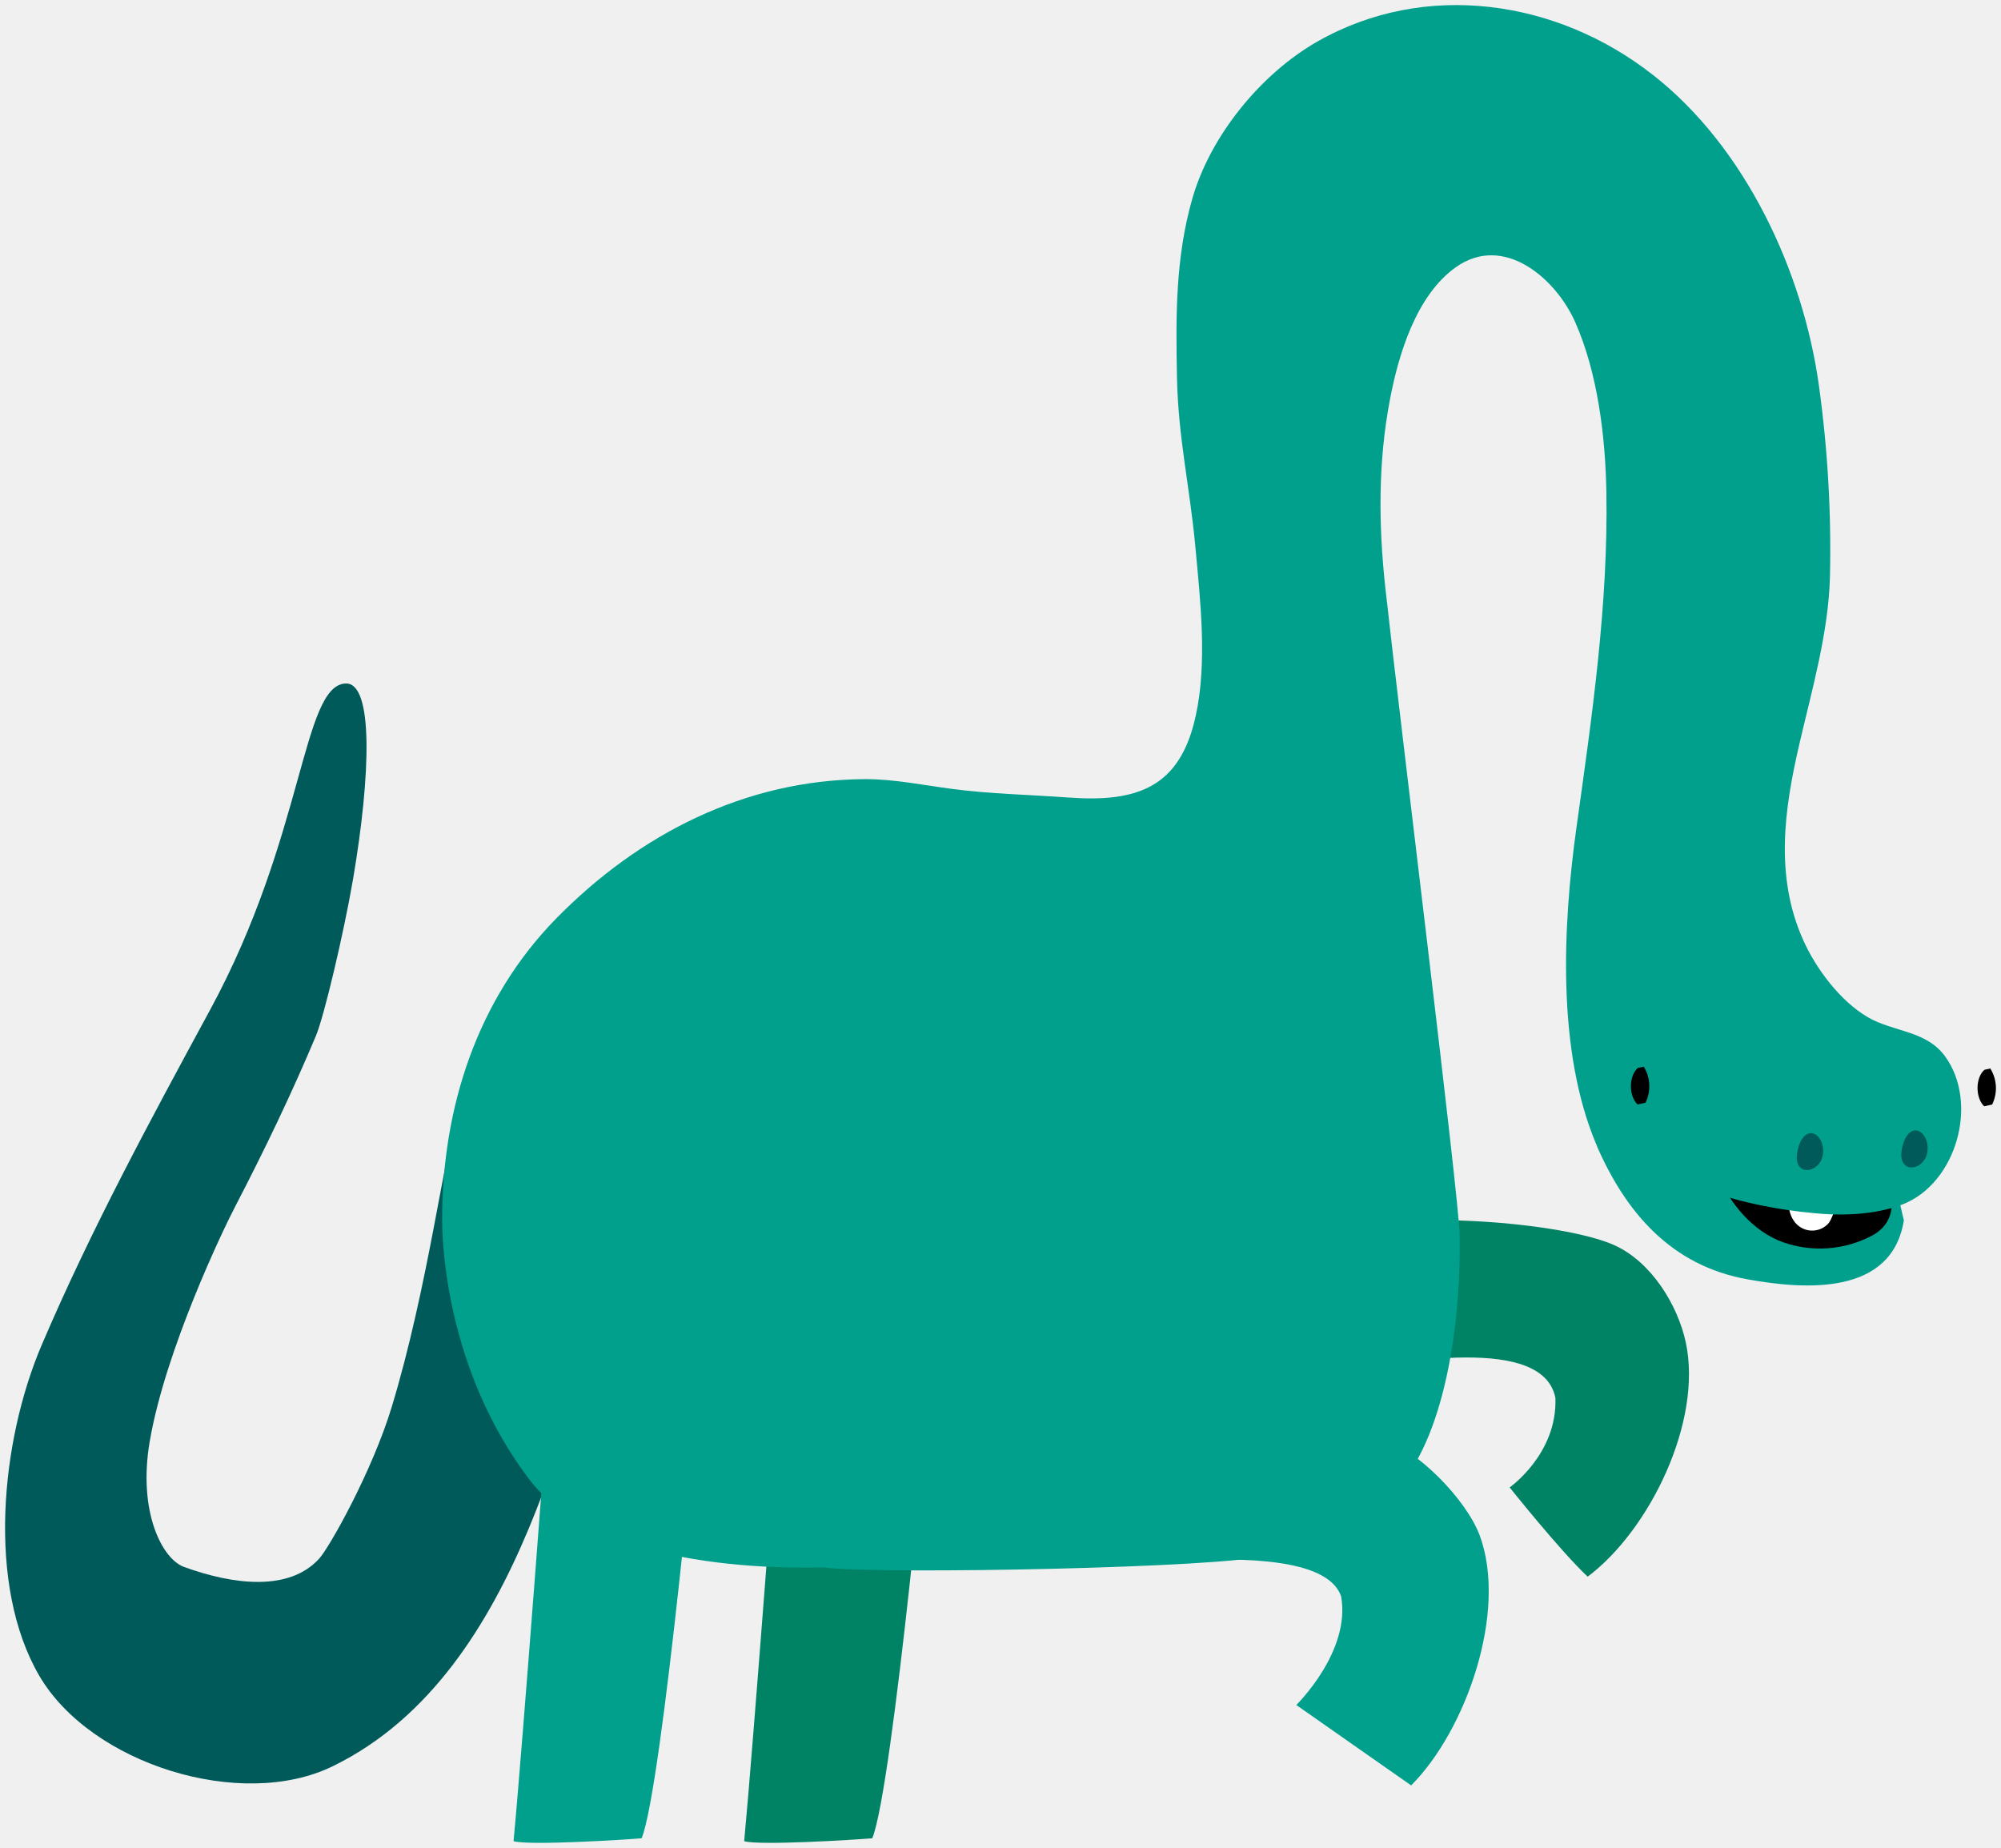
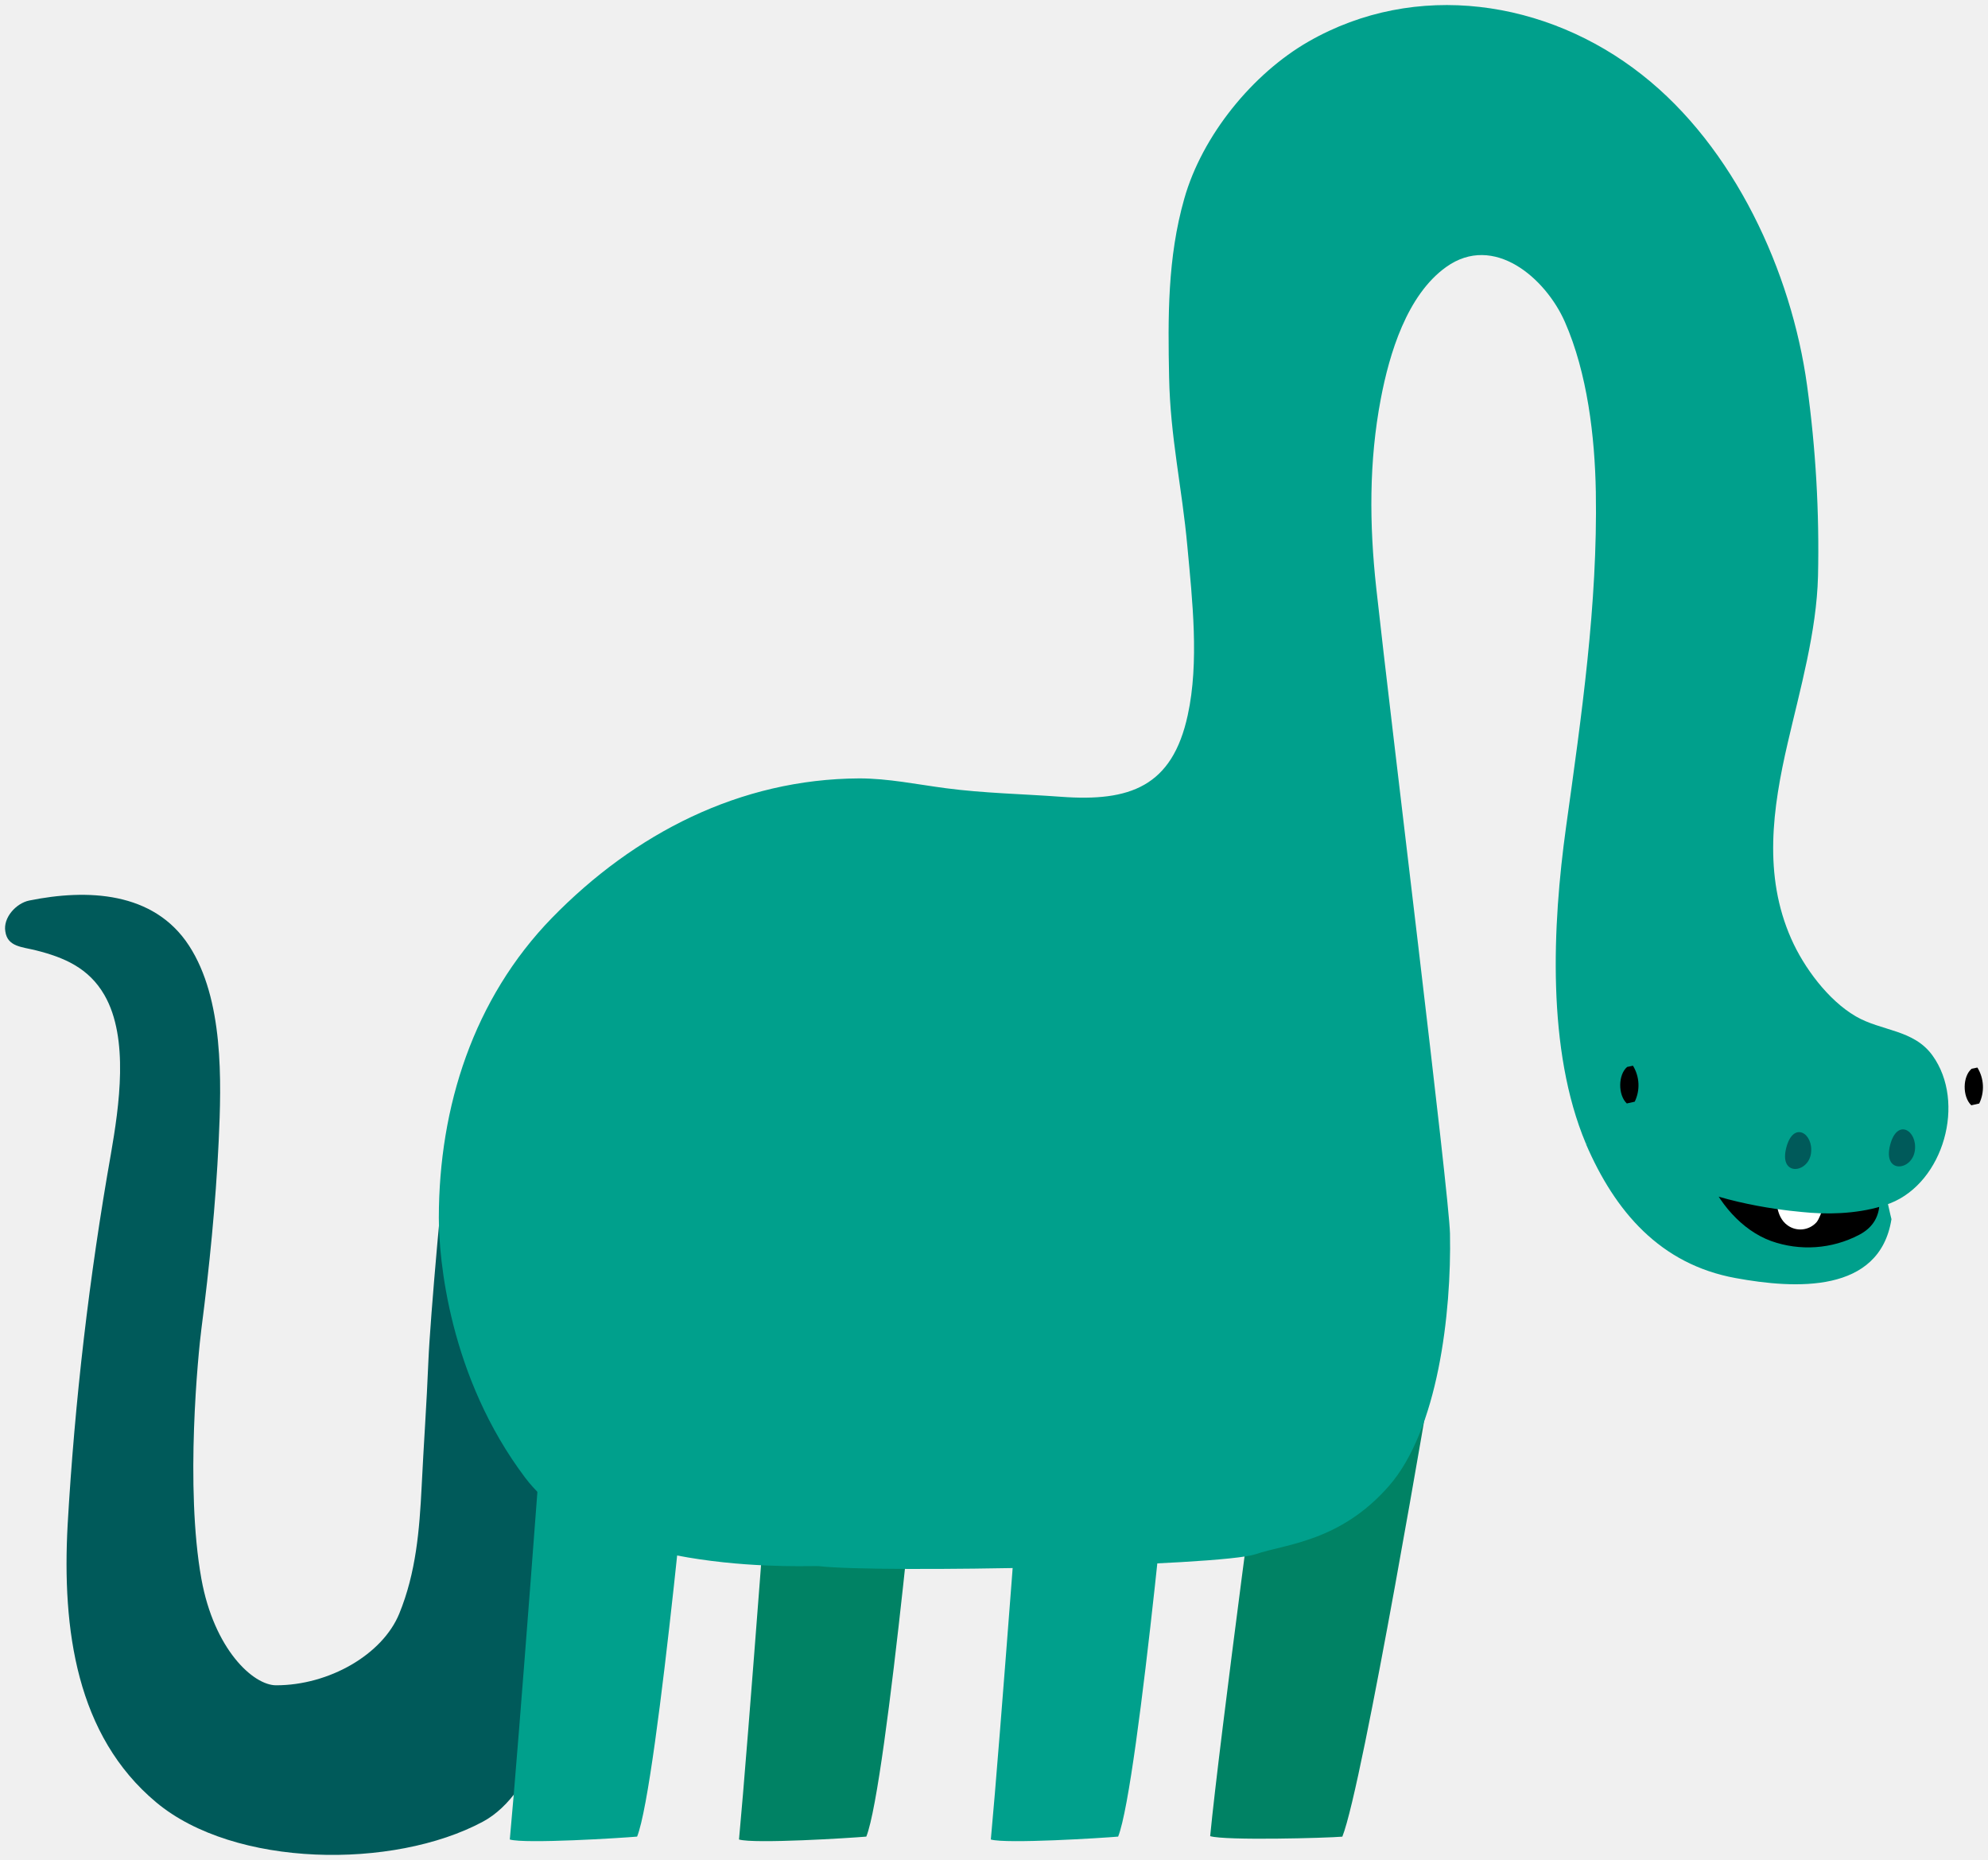
- <svg xmlns="http://www.w3.org/2000/svg" width="197.316" height="182.233" viewBox="0.663 -0.068 197.316 182.233" version="1.1" xml:space="preserve">
+ <svg xmlns="http://www.w3.org/2000/svg" width="196.763" height="184.088" viewBox="-0.283 -0.067 196.763 184.088" version="1.1" xml:space="preserve">
  <g>
    <g id="Page-1" stroke="none" fill-rule="evenodd">
-       <g id="dinosaur1-d-[animals,dinosaur,alex-eben-meyer,sauropod]">
-         <g id="ID0.08085869019851089">
+       <g id="dinosaur1-a-[animals,dinosaur,alex-eben-meyer,sauropod]">
+         <g id="ID0.9878866821527481">
          <g id="dinosaurs">
-             <g id="brontosaurus-d">
-               <g id="scratch_dinos03d">
-                 <path d="M 166.892 132.29 C 166.095 128.625 163.498 124.35 159.804 122.705 C 154.791 120.485 139.021 119.115 130.474 121.495 L 130.885 135.45 C 139.407 134.095 152.811 131.63 154.039 137.785 C 154.25 143.31 149.528 146.615 149.528 146.615 C 149.528 146.615 154.576 152.945 157.222 155.415 C 163.353 150.815 168.576 140.08 166.892 132.29 Z " id="Shape" fill="#008264" stroke-width="1" />
-                 <path d="M 77.555 137 C 77.555 137 74.913 172.385 74.046 181.5 C 75.55 181.95 85.154 181.35 86.678 181.215 C 88.738 176.095 92.433 135.6 92.433 135.6 L 77.555 137 Z " id="Shape" fill="#008264" stroke-width="1" />
-                 <path d="M 34.716 67.335 C 37.518 67.17 37.223 76.39 35.473 86.65 C 34.546 92.045 32.621 100.15 31.819 102.075 C 29.403 107.82 26.741 113.355 23.869 118.885 C 22.756 121 16.976 133 15.427 142.08 C 14.239 149.035 16.666 153.68 18.806 154.455 C 23.743 156.245 29.182 156.875 32.13 153.645 C 33.157 152.52 37.358 145.035 39.283 138.705 C 42.842 127 44.511 113.465 45.534 111 C 47.108 107.17 57.138 120.885 61.123 127.305 C 56.472 136.58 52.827 164.685 33.463 174.115 C 24.44 178.52 9.623 173.9 4.535 165.185 C -0.658 156.28 0.725 142.05 4.78 132.555 C 9.628 121.21 15.457 110.445 21.362 99.555 C 30.691 82.385 30.44 67.585 34.716 67.335 Z " id="Shape" fill="#005A5A" stroke-width="1" />
+             <g id="brontosaurus-a">
+               <g id="scratch_dinos03a">
+                 <path d="M 125.09 137.373 C 125.09 137.373 120.365 172.524 119.495 181.664 C 120.995 182.12 131.055 181.849 132.575 181.714 C 134.625 176.585 141.495 135.759 141.495 135.759 L 125.09 137.373 Z " id="Shape" fill="#008264" stroke-width="1" />
+                 <path d="M 76.36 137.373 C 76.36 137.373 73.725 172.855 72.86 181.995 C 74.36 182.446 83.94 181.844 85.46 181.709 C 87.515 176.575 91.2 135.969 91.2 135.969 L 76.36 137.373 Z " id="Shape" fill="#008264" stroke-width="1" />
+                 <path d="M 2.61 89.062 C 8.315 87.904 14.93 88.14 18.43 93.534 C 21.86 98.814 21.645 106.895 21.36 112.912 C 21.06 119.149 20.45 125.27 19.65 131.462 C 19.34 133.844 18.015 147.125 19.65 156.204 C 20.91 163.168 24.77 166.733 27.045 166.733 C 32.285 166.733 37.575 163.695 39.235 159.639 C 40.895 155.583 41.235 151.361 41.45 147.06 C 41.65 142.918 41.95 138.817 42.115 134.681 C 42.28 130.545 43.59 115.845 44.15 111.729 C 44.275 115.704 53.625 127.271 59.56 131.969 C 58.365 142.297 58.17 174.529 47.495 180.24 C 38.64 184.978 22.925 184.792 15.18 178.32 C 7.265 171.707 5.855 161.208 6.41 150.875 C 7.118 138.546 8.55 126.27 10.7 114.11 C 11.5 109.467 12.515 102.694 10.055 98.422 C 8.505 95.73 6.055 94.687 3.245 93.985 C 1.87 93.644 0.46 93.634 0.245 92.125 C 0.005 90.747 1.325 89.323 2.61 89.062 Z " id="Shape" fill="#005A5A" stroke-width="1" />
                <g id="Group-2">
-                   <path d="M 187.735 117.5 C 187.84 117.755 188.351 120.145 188.401 120.27 C 187.223 127.645 178.827 127.16 172.937 126.085 C 165.453 124.725 160.977 119.53 158.074 112.825 L 187.735 117.5 Z " id="Shape" fill="#00A08C" stroke-width="1" />
-                   <path d="M 187.033 116.57 C 186.943 117.185 188.206 120.25 185.198 121.815 C 182.497 123.224 179.328 123.445 176.456 122.425 C 173.534 121.365 171.173 118.605 170.015 115.64 L 187.033 116.57 Z " id="Shape" fill="#000000" stroke-width="1" />
-                   <path d="M 181.975 117.875 C 181.975 117.875 181.474 119.95 180.973 120.565 C 180.238 121.389 178.999 121.527 178.1 120.885 C 176.807 119.98 177.012 117.96 177.012 117.96 L 181.975 117.875 Z " id="Shape" fill="#FFFFFF" stroke-width="1" />
+                   <path d="M 186.26 117.82 C 186.365 118.076 186.875 120.472 186.925 120.598 C 185.75 127.993 177.375 127.506 171.5 126.429 C 164.035 125.065 159.57 119.856 156.675 113.132 L 186.26 117.82 Z " id="Shape" fill="#00A08C" stroke-width="1" />
+                   <path d="M 185.56 116.888 C 185.47 117.504 186.73 120.578 183.73 122.147 C 181.035 123.56 177.875 123.782 175.01 122.759 C 172.095 121.696 169.74 118.928 168.585 115.955 L 185.56 116.888 Z " id="Shape" fill="#000000" stroke-width="1" />
+                   <path d="M 180.515 118.196 C 180.515 118.196 180.015 120.277 179.515 120.894 C 178.782 121.72 177.546 121.858 176.65 121.214 C 175.36 120.307 175.565 118.281 175.565 118.281 L 180.515 118.196 Z " id="Shape" fill="#FFFFFF" stroke-width="1" />
                </g>
-                 <path d="M 55.494 90.525 C 63.65 82.21 74.121 76.82 85.986 76.765 C 88.844 76.765 91.716 77.36 94.543 77.73 C 98.333 78.23 102.198 78.3 106.012 78.58 C 112.83 79.08 117.04 77.58 118.574 70.515 C 119.722 65.295 119.03 59.185 118.539 53.89 C 117.998 47.98 116.845 43.13 116.724 37.19 C 116.604 31.25 116.559 25.38 118.228 19.55 C 120.003 13.31 125.016 7.195 130.56 4.035 C 141.192 -2.03 154.195 -0.105 163.644 7.31 C 172.777 14.445 178.476 26.715 180.03 38 C 180.892 44.228 181.254 50.515 181.113 56.8 C 180.973 62.3 179.338 67.95 178.105 73.27 C 176.601 79.725 175.669 86.325 178.451 92.585 C 179.704 95.42 182.12 98.665 184.857 100.25 C 187.404 101.725 190.607 101.535 192.477 104.12 C 195.82 108.74 193.575 116.62 188.296 118.695 C 185.925 119.62 182.912 119.83 180.406 119.64 C 178.652 119.5 172.506 119 166.962 116.5 C 163.077 114.745 161.338 114.695 158.074 112.8 C 154.18 103.585 154.756 91.3 156.109 81.585 C 157.638 70.635 159.257 59.585 159.067 48.495 C 158.972 43.035 158.225 36.76 155.999 31.715 C 154.089 27.385 148.941 22.93 144.219 26.285 C 140.319 29.055 138.58 34.85 137.733 39.285 C 136.545 45.475 136.59 51.715 137.277 57.96 C 138.755 71.4 144.525 117.9 144.595 121.695 C 144.751 129.565 143.392 141.09 138.535 146.61 C 133.678 152.13 128.274 152.33 125.306 153.34 C 121.827 154.525 87.921 155.215 81.976 154.52 C 81.836 154.4 60.397 155.765 52.837 145.8 C 45.278 135.835 44.256 124.195 44.261 120.105 C 44.276 109.19 47.694 98.5 55.494 90.525 Z " id="Shape" fill="#00A08C" stroke-width="1" />
-                 <path d="M 54.812 137 C 54.812 137 52.171 172.385 51.303 181.5 C 52.807 181.95 62.412 181.35 63.935 181.215 C 65.996 176.1 69.685 135.605 69.685 135.605 L 54.812 137 Z " id="Shape" fill="#00A08C" stroke-width="1" />
+                 <path d="M 54.355 90.772 C 62.49 82.434 72.935 77.029 84.77 76.974 C 87.62 76.974 90.485 77.571 93.305 77.942 C 97.085 78.443 100.94 78.513 104.745 78.794 C 111.545 79.295 115.745 77.791 117.275 70.707 C 118.42 65.473 117.73 59.346 117.24 54.037 C 116.7 48.111 115.55 43.248 115.43 37.291 C 115.31 31.335 115.265 25.449 116.93 19.603 C 118.7 13.346 123.7 7.215 129.23 4.046 C 139.835 -2.036 152.805 -0.105 162.23 7.33 C 171.34 14.484 177.025 26.788 178.575 38.104 C 179.434 44.348 179.796 50.652 179.655 56.955 C 179.515 62.47 177.885 68.135 176.655 73.47 C 175.155 79.942 174.225 86.56 177 92.837 C 178.25 95.68 180.66 98.934 183.39 100.523 C 185.93 102.002 189.125 101.812 190.99 104.404 C 194.325 109.036 192.085 116.938 186.82 119.018 C 184.455 119.946 181.45 120.157 178.95 119.966 C 177.2 119.826 171.07 119.324 165.54 116.817 C 161.665 115.058 159.93 115.008 156.675 113.107 C 152.79 103.867 153.365 91.549 154.715 81.807 C 156.24 70.827 157.855 59.747 157.665 48.627 C 157.57 43.152 156.825 36.86 154.605 31.801 C 152.7 27.46 147.565 22.992 142.855 26.357 C 138.965 29.134 137.23 34.945 136.385 39.392 C 135.2 45.599 135.245 51.856 135.93 58.118 C 137.405 71.595 143.16 118.221 143.23 122.027 C 143.385 129.918 142.03 141.474 137.185 147.009 C 132.34 152.545 126.95 152.745 123.99 153.758 C 120.52 154.946 86.7 155.638 80.77 154.941 C 80.63 154.821 59.245 156.189 51.705 146.197 C 44.165 136.205 43.145 124.533 43.15 120.432 C 43.165 109.488 46.575 98.768 54.355 90.772 Z " id="Shape" fill="#00A08C" stroke-width="1" />
+                 <path d="M 101.285 137.373 C 101.285 137.373 98.65 172.855 97.785 181.995 C 99.285 182.446 108.865 181.844 110.385 181.709 C 112.435 176.58 116.12 135.974 116.12 135.974 L 101.285 137.373 Z " id="Shape" fill="#00A08C" stroke-width="1" />
+                 <path d="M 53.675 137.373 C 53.675 137.373 51.04 172.855 50.175 181.995 C 51.675 182.446 61.255 181.844 62.775 181.709 C 64.83 176.58 68.51 135.974 68.51 135.974 L 53.675 137.373 Z " id="Shape" fill="#00A08C" stroke-width="1" />
                <g id="Group">
-                   <path d="M 180.416 113.77 C 180.687 111.8 178.662 110.515 177.96 113.23 C 177.223 116.1 180.155 115.74 180.416 113.77 Z " id="Shape" fill="#005A5A" stroke-width="1" />
-                   <path d="M 190.722 113.5 C 190.993 111.53 188.968 110.245 188.266 112.96 C 187.529 115.845 190.452 115.5 190.722 113.5 Z " id="Shape" fill="#005A5A" stroke-width="1" />
-                   <path d="M 196.322 109.03 L 197.108 108.855 C 197.66 107.719 197.592 106.38 196.928 105.305 L 196.357 105.425 C 195.454 106.175 195.429 108.18 196.322 109.03 Z " id="Shape" fill="#000000" stroke-width="1" />
-                   <path d="M 162.14 108.85 L 162.927 108.675 C 163.48 107.539 163.414 106.201 162.751 105.125 L 162.175 105.245 C 161.278 106 161.247 108 162.14 108.85 Z " id="Shape" fill="#000000" stroke-width="1" />
+                   <path d="M 178.96 114.08 C 179.23 112.105 177.21 110.816 176.51 113.539 C 175.775 116.416 178.7 116.055 178.96 114.08 Z " id="Shape" fill="#005A5A" stroke-width="1" />
+                   <path d="M 189.24 113.809 C 189.51 111.834 187.49 110.545 186.79 113.268 C 186.055 116.161 188.97 115.815 189.24 113.809 Z " id="Shape" fill="#005A5A" stroke-width="1" />
+                   <path d="M 194.825 109.327 L 195.61 109.152 C 196.161 108.012 196.093 106.67 195.43 105.592 L 194.86 105.712 C 193.96 106.464 193.935 108.475 194.825 109.327 Z " id="Shape" fill="#000000" stroke-width="1" />
+                   <path d="M 160.73 109.147 L 161.515 108.971 C 162.067 107.833 162.001 106.49 161.34 105.411 L 160.765 105.532 C 159.87 106.289 159.84 108.294 160.73 109.147 Z " id="Shape" fill="#000000" stroke-width="1" />
                </g>
-                 <path d="M 119.747 153.74 L 119.747 140.82 C 126.595 140.535 133.432 140.74 136.475 141.605 C 140.364 142.71 145.272 147.84 146.575 151.35 C 149.352 158.85 145.232 170.58 139.813 176 L 128.489 168.07 C 128.489 168.07 133.898 162.79 132.906 157.345 C 131.828 154.285 126.133 153.605 119.747 153.74 Z " id="Shape" fill="#00A08C" stroke-width="1" />
              </g>
            </g>
          </g>
        </g>
      </g>
    </g>
  </g>
</svg>
